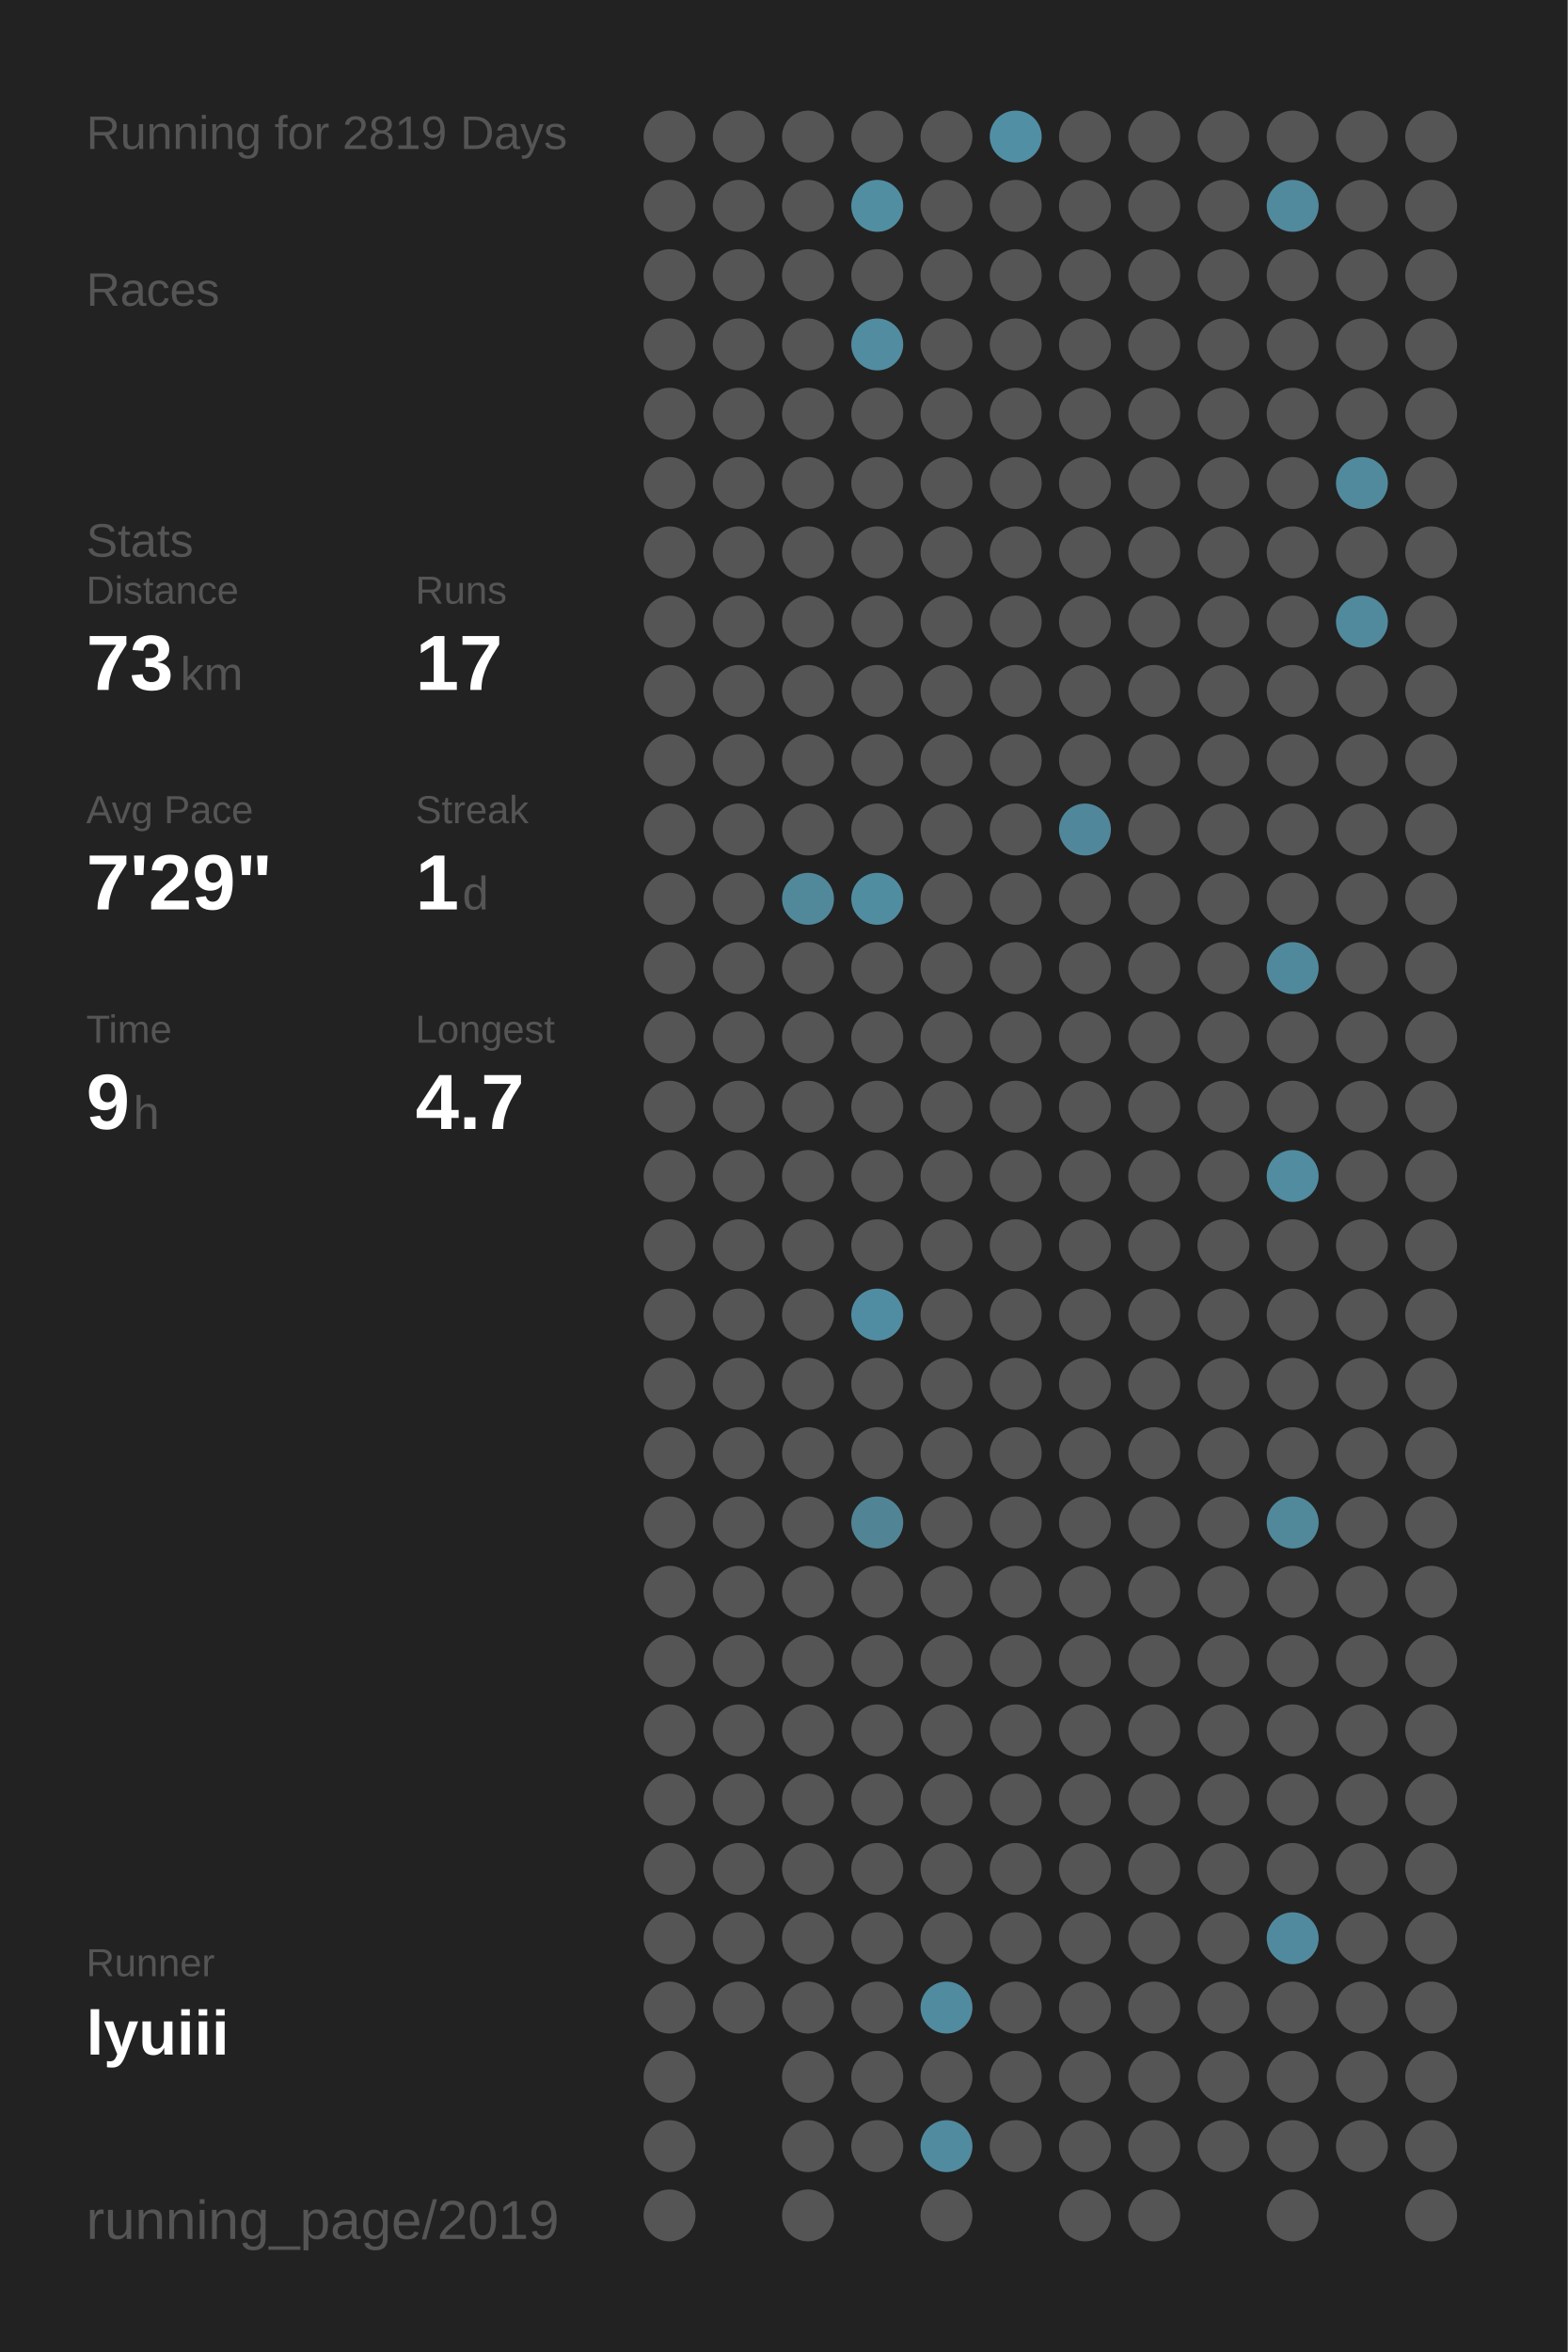
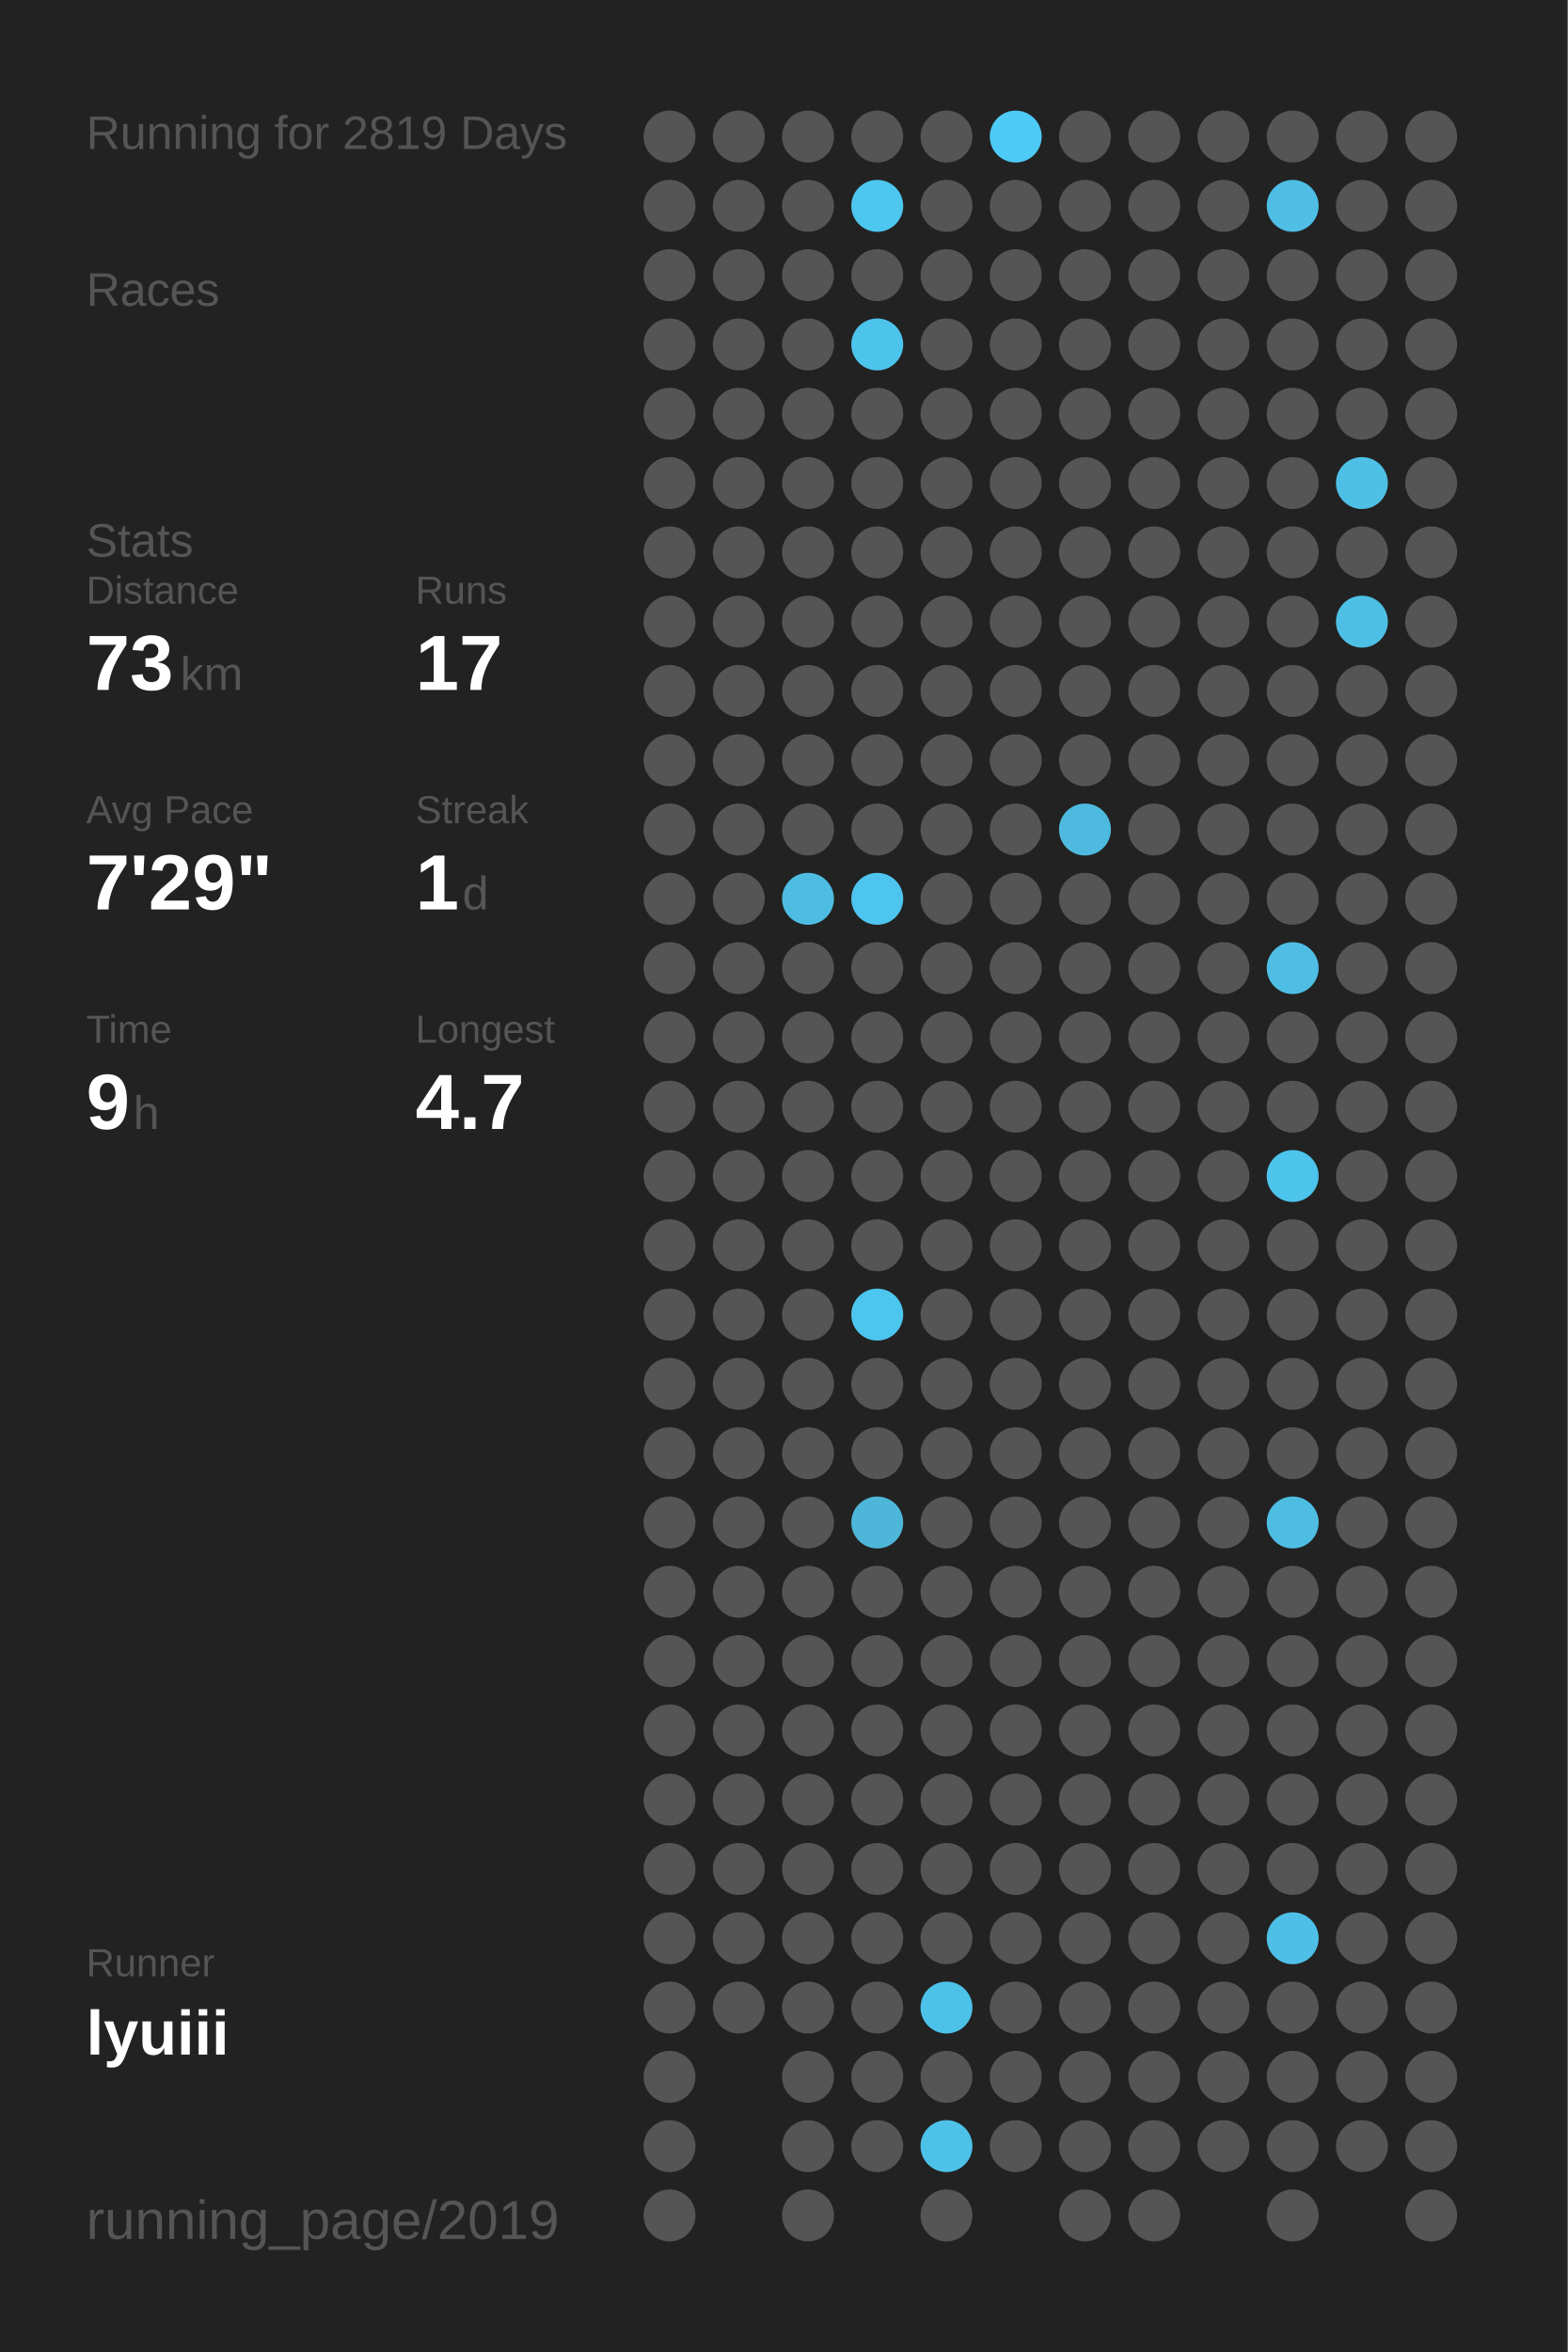
<svg xmlns="http://www.w3.org/2000/svg" baseProfile="full" height="300mm" version="1.1" viewBox="0,0,200,300" width="200mm">
  <defs />
  <rect fill="#222222" height="300" width="200" x="0" y="0" />
  <text fill="#555555" style="font-size:6px; font-family:Arial;" x="11" y="19">Running for 2819 Days</text>
  <text fill="#555555" style="font-size:6px; font-family:Arial;" x="11" y="39">Races</text>
  <text fill="#555555" style="font-size:6px; font-family:Arial;" x="11" y="71">Stats</text>
  <text fill="#555555" style="font-size:5px; font-family:Arial;" x="11" y="77">Distance</text>
  <text fill="#FFFFFF" style="font-size:10px; font-family:Arial; font-weight:bold;" x="11" y="88">73</text>
  <text fill="#555555" style="font-size:6px; font-family:Arial;" x="23" y="88">km</text>
  <text fill="#555555" style="font-size:5px; font-family:Arial;" x="53" y="77">Runs</text>
  <text fill="#FFFFFF" style="font-size:10px; font-family:Arial; font-weight:bold;" x="53" y="88">17</text>
  <text fill="#555555" style="font-size:5px; font-family:Arial;" x="11" y="105">Avg Pace</text>
  <text fill="#FFFFFF" style="font-size:10px; font-family:Arial; font-weight:bold;" x="11" y="116">7'29"</text>
  <text fill="#555555" style="font-size:5px; font-family:Arial;" x="53" y="105">Streak</text>
  <text fill="#FFFFFF" style="font-size:10px; font-family:Arial; font-weight:bold;" x="53" y="116">1</text>
  <text fill="#555555" style="font-size:6px; font-family:Arial;" x="59" y="116">d</text>
  <text fill="#555555" style="font-size:5px; font-family:Arial;" x="11" y="133">Time</text>
  <text fill="#FFFFFF" style="font-size:10px; font-family:Arial; font-weight:bold;" x="11" y="144">9</text>
  <text fill="#555555" style="font-size:6px; font-family:Arial;" x="17" y="144">h</text>
  <text fill="#555555" style="font-size:5px; font-family:Arial;" x="53" y="133">Longest</text>
  <text fill="#FFFFFF" style="font-size:10px; font-family:Arial; font-weight:bold;" x="53" y="144">4.7</text>
  <text fill="#555555" style="font-size:5px; font-family:Arial;" x="11" y="252.065">Runner</text>
  <text fill="#FFFFFF" style="font-size:8px; font-family:Arial; font-weight:bold;" x="11" y="262.065">lyuiii</text>
  <text fill="#555555" style="font-size:7px; font-family:Arial;" x="11" y="285.581">running_page/2019</text>
  <circle cx="85.417" cy="17.419" fill="#555555" r="3.312" />
  <circle cx="85.417" cy="26.258" fill="#555555" r="3.312" />
  <circle cx="85.417" cy="35.097" fill="#555555" r="3.312" />
  <circle cx="85.417" cy="43.935" fill="#555555" r="3.312" />
  <circle cx="85.417" cy="52.774" fill="#555555" r="3.312" />
  <circle cx="85.417" cy="61.613" fill="#555555" r="3.312" />
  <circle cx="85.417" cy="70.452" fill="#555555" r="3.312" />
  <circle cx="85.417" cy="79.29" fill="#555555" r="3.312" />
  <circle cx="85.417" cy="88.129" fill="#555555" r="3.312" />
  <circle cx="85.417" cy="96.968" fill="#555555" r="3.312" />
  <circle cx="85.417" cy="105.806" fill="#555555" r="3.312" />
  <circle cx="85.417" cy="114.645" fill="#555555" r="3.312" />
  <circle cx="85.417" cy="123.484" fill="#555555" r="3.312" />
  <circle cx="85.417" cy="132.323" fill="#555555" r="3.312" />
  <circle cx="85.417" cy="141.161" fill="#555555" r="3.312" />
  <circle cx="85.417" cy="150" fill="#555555" r="3.312" />
  <circle cx="85.417" cy="158.839" fill="#555555" r="3.312" />
  <circle cx="85.417" cy="167.677" fill="#555555" r="3.312" />
  <circle cx="85.417" cy="176.516" fill="#555555" r="3.312" />
  <circle cx="85.417" cy="185.355" fill="#555555" r="3.312" />
  <circle cx="85.417" cy="194.194" fill="#555555" r="3.312" />
  <circle cx="85.417" cy="203.032" fill="#555555" r="3.312" />
  <circle cx="85.417" cy="211.871" fill="#555555" r="3.312" />
  <circle cx="85.417" cy="220.71" fill="#555555" r="3.312" />
  <circle cx="85.417" cy="229.548" fill="#555555" r="3.312" />
  <circle cx="85.417" cy="238.387" fill="#555555" r="3.312" />
  <circle cx="85.417" cy="247.226" fill="#555555" r="3.312" />
  <circle cx="85.417" cy="256.065" fill="#555555" r="3.312" />
  <circle cx="85.417" cy="264.903" fill="#555555" r="3.312" />
  <circle cx="85.417" cy="273.742" fill="#555555" r="3.312" />
  <circle cx="85.417" cy="282.581" fill="#555555" r="3.312" />
  <circle cx="94.25" cy="17.419" fill="#555555" r="3.312" />
  <circle cx="94.25" cy="26.258" fill="#555555" r="3.312" />
  <circle cx="94.25" cy="35.097" fill="#555555" r="3.312" />
  <circle cx="94.25" cy="43.935" fill="#555555" r="3.312" />
  <circle cx="94.25" cy="52.774" fill="#555555" r="3.312" />
  <circle cx="94.25" cy="61.613" fill="#555555" r="3.312" />
  <circle cx="94.25" cy="70.452" fill="#555555" r="3.312" />
  <circle cx="94.25" cy="79.29" fill="#555555" r="3.312" />
  <circle cx="94.25" cy="88.129" fill="#555555" r="3.312" />
  <circle cx="94.25" cy="96.968" fill="#555555" r="3.312" />
  <circle cx="94.25" cy="105.806" fill="#555555" r="3.312" />
  <circle cx="94.25" cy="114.645" fill="#555555" r="3.312" />
  <circle cx="94.25" cy="123.484" fill="#555555" r="3.312" />
  <circle cx="94.25" cy="132.323" fill="#555555" r="3.312" />
  <circle cx="94.25" cy="141.161" fill="#555555" r="3.312" />
  <circle cx="94.25" cy="150" fill="#555555" r="3.312" />
  <circle cx="94.25" cy="158.839" fill="#555555" r="3.312" />
  <circle cx="94.25" cy="167.677" fill="#555555" r="3.312" />
  <circle cx="94.25" cy="176.516" fill="#555555" r="3.312" />
  <circle cx="94.25" cy="185.355" fill="#555555" r="3.312" />
  <circle cx="94.25" cy="194.194" fill="#555555" r="3.312" />
  <circle cx="94.25" cy="203.032" fill="#555555" r="3.312" />
  <circle cx="94.25" cy="211.871" fill="#555555" r="3.312" />
  <circle cx="94.25" cy="220.71" fill="#555555" r="3.312" />
  <circle cx="94.25" cy="229.548" fill="#555555" r="3.312" />
  <circle cx="94.25" cy="238.387" fill="#555555" r="3.312" />
  <circle cx="94.25" cy="247.226" fill="#555555" r="3.312" />
  <circle cx="94.25" cy="256.065" fill="#555555" r="3.312" />
  <circle cx="103.083" cy="17.419" fill="#555555" r="3.312" />
  <circle cx="103.083" cy="26.258" fill="#555555" r="3.312" />
  <circle cx="103.083" cy="35.097" fill="#555555" r="3.312" />
  <circle cx="103.083" cy="43.935" fill="#555555" r="3.312" />
  <circle cx="103.083" cy="52.774" fill="#555555" r="3.312" />
  <circle cx="103.083" cy="61.613" fill="#555555" r="3.312" />
  <circle cx="103.083" cy="70.452" fill="#555555" r="3.312" />
  <circle cx="103.083" cy="79.29" fill="#555555" r="3.312" />
  <circle cx="103.083" cy="88.129" fill="#555555" r="3.312" />
  <circle cx="103.083" cy="96.968" fill="#555555" r="3.312" />
  <circle cx="103.083" cy="105.806" fill="#555555" r="3.312" />
-   <circle cx="103.083" cy="114.645" fill="#51899b" r="3.312" />
+   <circle cx="103.083" cy="114.645" fill="#4ebde2" r="3.312" />
  <circle cx="103.083" cy="123.484" fill="#555555" r="3.312" />
  <circle cx="103.083" cy="132.323" fill="#555555" r="3.312" />
  <circle cx="103.083" cy="141.161" fill="#555555" r="3.312" />
  <circle cx="103.083" cy="150" fill="#555555" r="3.312" />
  <circle cx="103.083" cy="158.839" fill="#555555" r="3.312" />
  <circle cx="103.083" cy="167.677" fill="#555555" r="3.312" />
  <circle cx="103.083" cy="176.516" fill="#555555" r="3.312" />
  <circle cx="103.083" cy="185.355" fill="#555555" r="3.312" />
  <circle cx="103.083" cy="194.194" fill="#555555" r="3.312" />
  <circle cx="103.083" cy="203.032" fill="#555555" r="3.312" />
  <circle cx="103.083" cy="211.871" fill="#555555" r="3.312" />
  <circle cx="103.083" cy="220.71" fill="#555555" r="3.312" />
  <circle cx="103.083" cy="229.548" fill="#555555" r="3.312" />
  <circle cx="103.083" cy="238.387" fill="#555555" r="3.312" />
  <circle cx="103.083" cy="247.226" fill="#555555" r="3.312" />
  <circle cx="103.083" cy="256.065" fill="#555555" r="3.312" />
  <circle cx="103.083" cy="264.903" fill="#555555" r="3.312" />
  <circle cx="103.083" cy="273.742" fill="#555555" r="3.312" />
  <circle cx="103.083" cy="282.581" fill="#555555" r="3.312" />
  <circle cx="111.917" cy="17.419" fill="#555555" r="3.312" />
-   <circle cx="111.917" cy="26.258" fill="#518ea2" r="3.312" />
+   <circle cx="111.917" cy="26.258" fill="#4dc7f0" r="3.312" />
  <circle cx="111.917" cy="35.097" fill="#555555" r="3.312" />
-   <circle cx="111.917" cy="43.935" fill="#518ca0" r="3.312" />
+   <circle cx="111.917" cy="43.935" fill="#4dc4ec" r="3.312" />
  <circle cx="111.917" cy="52.774" fill="#555555" r="3.312" />
  <circle cx="111.917" cy="61.613" fill="#555555" r="3.312" />
  <circle cx="111.917" cy="70.452" fill="#555555" r="3.312" />
  <circle cx="111.917" cy="79.29" fill="#555555" r="3.312" />
  <circle cx="111.917" cy="88.129" fill="#555555" r="3.312" />
  <circle cx="111.917" cy="96.968" fill="#555555" r="3.312" />
  <circle cx="111.917" cy="105.806" fill="#555555" r="3.312" />
-   <circle cx="111.917" cy="114.645" fill="#518da1" r="3.312" />
+   <circle cx="111.917" cy="114.645" fill="#4dc5ee" r="3.312" />
  <circle cx="111.917" cy="123.484" fill="#555555" r="3.312" />
  <circle cx="111.917" cy="132.323" fill="#555555" r="3.312" />
  <circle cx="111.917" cy="141.161" fill="#555555" r="3.312" />
  <circle cx="111.917" cy="150" fill="#555555" r="3.312" />
  <circle cx="111.917" cy="158.839" fill="#555555" r="3.312" />
-   <circle cx="111.917" cy="167.677" fill="#518da2" r="3.312" />
+   <circle cx="111.917" cy="167.677" fill="#4dc6ef" r="3.312" />
  <circle cx="111.917" cy="176.516" fill="#555555" r="3.312" />
  <circle cx="111.917" cy="185.355" fill="#555555" r="3.312" />
-   <circle cx="111.917" cy="194.194" fill="#518596" r="3.312" />
+   <circle cx="111.917" cy="194.194" fill="#4eb6d8" r="3.312" />
  <circle cx="111.917" cy="203.032" fill="#555555" r="3.312" />
  <circle cx="111.917" cy="211.871" fill="#555555" r="3.312" />
  <circle cx="111.917" cy="220.71" fill="#555555" r="3.312" />
  <circle cx="111.917" cy="229.548" fill="#555555" r="3.312" />
  <circle cx="111.917" cy="238.387" fill="#555555" r="3.312" />
  <circle cx="111.917" cy="247.226" fill="#555555" r="3.312" />
  <circle cx="111.917" cy="256.065" fill="#555555" r="3.312" />
  <circle cx="111.917" cy="264.903" fill="#555555" r="3.312" />
  <circle cx="111.917" cy="273.742" fill="#555555" r="3.312" />
  <circle cx="120.75" cy="17.419" fill="#555555" r="3.312" />
  <circle cx="120.75" cy="26.258" fill="#555555" r="3.312" />
  <circle cx="120.75" cy="35.097" fill="#555555" r="3.312" />
  <circle cx="120.75" cy="43.935" fill="#555555" r="3.312" />
  <circle cx="120.75" cy="52.774" fill="#555555" r="3.312" />
  <circle cx="120.75" cy="61.613" fill="#555555" r="3.312" />
  <circle cx="120.75" cy="70.452" fill="#555555" r="3.312" />
  <circle cx="120.75" cy="79.29" fill="#555555" r="3.312" />
  <circle cx="120.75" cy="88.129" fill="#555555" r="3.312" />
  <circle cx="120.75" cy="96.968" fill="#555555" r="3.312" />
  <circle cx="120.75" cy="105.806" fill="#555555" r="3.312" />
  <circle cx="120.75" cy="114.645" fill="#555555" r="3.312" />
  <circle cx="120.75" cy="123.484" fill="#555555" r="3.312" />
  <circle cx="120.75" cy="132.323" fill="#555555" r="3.312" />
  <circle cx="120.75" cy="141.161" fill="#555555" r="3.312" />
  <circle cx="120.75" cy="150" fill="#555555" r="3.312" />
  <circle cx="120.75" cy="158.839" fill="#555555" r="3.312" />
  <circle cx="120.75" cy="167.677" fill="#555555" r="3.312" />
  <circle cx="120.75" cy="176.516" fill="#555555" r="3.312" />
  <circle cx="120.75" cy="185.355" fill="#555555" r="3.312" />
  <circle cx="120.75" cy="194.194" fill="#555555" r="3.312" />
  <circle cx="120.75" cy="203.032" fill="#555555" r="3.312" />
  <circle cx="120.75" cy="211.871" fill="#555555" r="3.312" />
  <circle cx="120.75" cy="220.71" fill="#555555" r="3.312" />
  <circle cx="120.75" cy="229.548" fill="#555555" r="3.312" />
  <circle cx="120.75" cy="238.387" fill="#555555" r="3.312" />
  <circle cx="120.75" cy="247.226" fill="#555555" r="3.312" />
-   <circle cx="120.75" cy="256.065" fill="#518b9f" r="3.312" />
+   <circle cx="120.75" cy="256.065" fill="#4dc2e9" r="3.312" />
  <circle cx="120.75" cy="264.903" fill="#555555" r="3.312" />
-   <circle cx="120.75" cy="273.742" fill="#518b9f" r="3.312" />
+   <circle cx="120.75" cy="273.742" fill="#4ec1e9" r="3.312" />
  <circle cx="120.75" cy="282.581" fill="#555555" r="3.312" />
-   <circle cx="129.583" cy="17.419" fill="#518fa5" r="3.312" />
+   <circle cx="129.583" cy="17.419" fill="#4dcaf5" r="3.312" />
  <circle cx="129.583" cy="26.258" fill="#555555" r="3.312" />
  <circle cx="129.583" cy="35.097" fill="#555555" r="3.312" />
  <circle cx="129.583" cy="43.935" fill="#555555" r="3.312" />
  <circle cx="129.583" cy="52.774" fill="#555555" r="3.312" />
  <circle cx="129.583" cy="61.613" fill="#555555" r="3.312" />
  <circle cx="129.583" cy="70.452" fill="#555555" r="3.312" />
  <circle cx="129.583" cy="79.29" fill="#555555" r="3.312" />
  <circle cx="129.583" cy="88.129" fill="#555555" r="3.312" />
  <circle cx="129.583" cy="96.968" fill="#555555" r="3.312" />
  <circle cx="129.583" cy="105.806" fill="#555555" r="3.312" />
  <circle cx="129.583" cy="114.645" fill="#555555" r="3.312" />
  <circle cx="129.583" cy="123.484" fill="#555555" r="3.312" />
  <circle cx="129.583" cy="132.323" fill="#555555" r="3.312" />
  <circle cx="129.583" cy="141.161" fill="#555555" r="3.312" />
  <circle cx="129.583" cy="150" fill="#555555" r="3.312" />
  <circle cx="129.583" cy="158.839" fill="#555555" r="3.312" />
  <circle cx="129.583" cy="167.677" fill="#555555" r="3.312" />
  <circle cx="129.583" cy="176.516" fill="#555555" r="3.312" />
  <circle cx="129.583" cy="185.355" fill="#555555" r="3.312" />
  <circle cx="129.583" cy="194.194" fill="#555555" r="3.312" />
  <circle cx="129.583" cy="203.032" fill="#555555" r="3.312" />
  <circle cx="129.583" cy="211.871" fill="#555555" r="3.312" />
  <circle cx="129.583" cy="220.71" fill="#555555" r="3.312" />
  <circle cx="129.583" cy="229.548" fill="#555555" r="3.312" />
  <circle cx="129.583" cy="238.387" fill="#555555" r="3.312" />
  <circle cx="129.583" cy="247.226" fill="#555555" r="3.312" />
  <circle cx="129.583" cy="256.065" fill="#555555" r="3.312" />
  <circle cx="129.583" cy="264.903" fill="#555555" r="3.312" />
  <circle cx="129.583" cy="273.742" fill="#555555" r="3.312" />
  <circle cx="138.417" cy="17.419" fill="#555555" r="3.312" />
  <circle cx="138.417" cy="26.258" fill="#555555" r="3.312" />
  <circle cx="138.417" cy="35.097" fill="#555555" r="3.312" />
  <circle cx="138.417" cy="43.935" fill="#555555" r="3.312" />
  <circle cx="138.417" cy="52.774" fill="#555555" r="3.312" />
  <circle cx="138.417" cy="61.613" fill="#555555" r="3.312" />
  <circle cx="138.417" cy="70.452" fill="#555555" r="3.312" />
  <circle cx="138.417" cy="79.29" fill="#555555" r="3.312" />
  <circle cx="138.417" cy="88.129" fill="#555555" r="3.312" />
  <circle cx="138.417" cy="96.968" fill="#555555" r="3.312" />
-   <circle cx="138.417" cy="105.806" fill="#51879a" r="3.312" />
+   <circle cx="138.417" cy="105.806" fill="#4ebadf" r="3.312" />
  <circle cx="138.417" cy="114.645" fill="#555555" r="3.312" />
  <circle cx="138.417" cy="123.484" fill="#555555" r="3.312" />
  <circle cx="138.417" cy="132.323" fill="#555555" r="3.312" />
  <circle cx="138.417" cy="141.161" fill="#555555" r="3.312" />
  <circle cx="138.417" cy="150" fill="#555555" r="3.312" />
  <circle cx="138.417" cy="158.839" fill="#555555" r="3.312" />
  <circle cx="138.417" cy="167.677" fill="#555555" r="3.312" />
  <circle cx="138.417" cy="176.516" fill="#555555" r="3.312" />
  <circle cx="138.417" cy="185.355" fill="#555555" r="3.312" />
  <circle cx="138.417" cy="194.194" fill="#555555" r="3.312" />
  <circle cx="138.417" cy="203.032" fill="#555555" r="3.312" />
  <circle cx="138.417" cy="211.871" fill="#555555" r="3.312" />
  <circle cx="138.417" cy="220.71" fill="#555555" r="3.312" />
  <circle cx="138.417" cy="229.548" fill="#555555" r="3.312" />
  <circle cx="138.417" cy="238.387" fill="#555555" r="3.312" />
  <circle cx="138.417" cy="247.226" fill="#555555" r="3.312" />
  <circle cx="138.417" cy="256.065" fill="#555555" r="3.312" />
  <circle cx="138.417" cy="264.903" fill="#555555" r="3.312" />
  <circle cx="138.417" cy="273.742" fill="#555555" r="3.312" />
  <circle cx="138.417" cy="282.581" fill="#555555" r="3.312" />
  <circle cx="147.25" cy="17.419" fill="#555555" r="3.312" />
  <circle cx="147.25" cy="26.258" fill="#555555" r="3.312" />
  <circle cx="147.25" cy="35.097" fill="#555555" r="3.312" />
  <circle cx="147.25" cy="43.935" fill="#555555" r="3.312" />
  <circle cx="147.25" cy="52.774" fill="#555555" r="3.312" />
  <circle cx="147.25" cy="61.613" fill="#555555" r="3.312" />
  <circle cx="147.25" cy="70.452" fill="#555555" r="3.312" />
  <circle cx="147.25" cy="79.29" fill="#555555" r="3.312" />
  <circle cx="147.25" cy="88.129" fill="#555555" r="3.312" />
  <circle cx="147.25" cy="96.968" fill="#555555" r="3.312" />
  <circle cx="147.25" cy="105.806" fill="#555555" r="3.312" />
  <circle cx="147.25" cy="114.645" fill="#555555" r="3.312" />
  <circle cx="147.25" cy="123.484" fill="#555555" r="3.312" />
  <circle cx="147.25" cy="132.323" fill="#555555" r="3.312" />
  <circle cx="147.25" cy="141.161" fill="#555555" r="3.312" />
  <circle cx="147.25" cy="150" fill="#555555" r="3.312" />
  <circle cx="147.25" cy="158.839" fill="#555555" r="3.312" />
  <circle cx="147.25" cy="167.677" fill="#555555" r="3.312" />
  <circle cx="147.25" cy="176.516" fill="#555555" r="3.312" />
  <circle cx="147.25" cy="185.355" fill="#555555" r="3.312" />
  <circle cx="147.25" cy="194.194" fill="#555555" r="3.312" />
  <circle cx="147.25" cy="203.032" fill="#555555" r="3.312" />
  <circle cx="147.25" cy="211.871" fill="#555555" r="3.312" />
  <circle cx="147.25" cy="220.71" fill="#555555" r="3.312" />
  <circle cx="147.25" cy="229.548" fill="#555555" r="3.312" />
  <circle cx="147.25" cy="238.387" fill="#555555" r="3.312" />
  <circle cx="147.25" cy="247.226" fill="#555555" r="3.312" />
  <circle cx="147.25" cy="256.065" fill="#555555" r="3.312" />
  <circle cx="147.25" cy="264.903" fill="#555555" r="3.312" />
  <circle cx="147.25" cy="273.742" fill="#555555" r="3.312" />
  <circle cx="147.25" cy="282.581" fill="#555555" r="3.312" />
  <circle cx="156.083" cy="17.419" fill="#555555" r="3.312" />
  <circle cx="156.083" cy="26.258" fill="#555555" r="3.312" />
  <circle cx="156.083" cy="35.097" fill="#555555" r="3.312" />
  <circle cx="156.083" cy="43.935" fill="#555555" r="3.312" />
  <circle cx="156.083" cy="52.774" fill="#555555" r="3.312" />
  <circle cx="156.083" cy="61.613" fill="#555555" r="3.312" />
  <circle cx="156.083" cy="70.452" fill="#555555" r="3.312" />
  <circle cx="156.083" cy="79.29" fill="#555555" r="3.312" />
  <circle cx="156.083" cy="88.129" fill="#555555" r="3.312" />
  <circle cx="156.083" cy="96.968" fill="#555555" r="3.312" />
  <circle cx="156.083" cy="105.806" fill="#555555" r="3.312" />
  <circle cx="156.083" cy="114.645" fill="#555555" r="3.312" />
  <circle cx="156.083" cy="123.484" fill="#555555" r="3.312" />
  <circle cx="156.083" cy="132.323" fill="#555555" r="3.312" />
  <circle cx="156.083" cy="141.161" fill="#555555" r="3.312" />
  <circle cx="156.083" cy="150" fill="#555555" r="3.312" />
  <circle cx="156.083" cy="158.839" fill="#555555" r="3.312" />
  <circle cx="156.083" cy="167.677" fill="#555555" r="3.312" />
  <circle cx="156.083" cy="176.516" fill="#555555" r="3.312" />
  <circle cx="156.083" cy="185.355" fill="#555555" r="3.312" />
  <circle cx="156.083" cy="194.194" fill="#555555" r="3.312" />
  <circle cx="156.083" cy="203.032" fill="#555555" r="3.312" />
  <circle cx="156.083" cy="211.871" fill="#555555" r="3.312" />
  <circle cx="156.083" cy="220.71" fill="#555555" r="3.312" />
  <circle cx="156.083" cy="229.548" fill="#555555" r="3.312" />
  <circle cx="156.083" cy="238.387" fill="#555555" r="3.312" />
  <circle cx="156.083" cy="247.226" fill="#555555" r="3.312" />
  <circle cx="156.083" cy="256.065" fill="#555555" r="3.312" />
  <circle cx="156.083" cy="264.903" fill="#555555" r="3.312" />
  <circle cx="156.083" cy="273.742" fill="#555555" r="3.312" />
  <circle cx="164.917" cy="17.419" fill="#555555" r="3.312" />
-   <circle cx="164.917" cy="26.258" fill="#51899d" r="3.312" />
+   <circle cx="164.917" cy="26.258" fill="#4ebee5" r="3.312" />
  <circle cx="164.917" cy="35.097" fill="#555555" r="3.312" />
  <circle cx="164.917" cy="43.935" fill="#555555" r="3.312" />
  <circle cx="164.917" cy="52.774" fill="#555555" r="3.312" />
  <circle cx="164.917" cy="61.613" fill="#555555" r="3.312" />
  <circle cx="164.917" cy="70.452" fill="#555555" r="3.312" />
  <circle cx="164.917" cy="79.29" fill="#555555" r="3.312" />
  <circle cx="164.917" cy="88.129" fill="#555555" r="3.312" />
  <circle cx="164.917" cy="96.968" fill="#555555" r="3.312" />
  <circle cx="164.917" cy="105.806" fill="#555555" r="3.312" />
  <circle cx="164.917" cy="114.645" fill="#555555" r="3.312" />
-   <circle cx="164.917" cy="123.484" fill="#51899c" r="3.312" />
+   <circle cx="164.917" cy="123.484" fill="#4ebee4" r="3.312" />
  <circle cx="164.917" cy="132.323" fill="#555555" r="3.312" />
  <circle cx="164.917" cy="141.161" fill="#555555" r="3.312" />
-   <circle cx="164.917" cy="150" fill="#518ca0" r="3.312" />
+   <circle cx="164.917" cy="150" fill="#4dc4ec" r="3.312" />
  <circle cx="164.917" cy="158.839" fill="#555555" r="3.312" />
  <circle cx="164.917" cy="167.677" fill="#555555" r="3.312" />
  <circle cx="164.917" cy="176.516" fill="#555555" r="3.312" />
  <circle cx="164.917" cy="185.355" fill="#555555" r="3.312" />
-   <circle cx="164.917" cy="194.194" fill="#51899b" r="3.312" />
+   <circle cx="164.917" cy="194.194" fill="#4ebde2" r="3.312" />
  <circle cx="164.917" cy="203.032" fill="#555555" r="3.312" />
  <circle cx="164.917" cy="211.871" fill="#555555" r="3.312" />
  <circle cx="164.917" cy="220.71" fill="#555555" r="3.312" />
  <circle cx="164.917" cy="229.548" fill="#555555" r="3.312" />
  <circle cx="164.917" cy="238.387" fill="#555555" r="3.312" />
-   <circle cx="164.917" cy="247.226" fill="#518a9e" r="3.312" />
+   <circle cx="164.917" cy="247.226" fill="#4ec0e7" r="3.312" />
  <circle cx="164.917" cy="256.065" fill="#555555" r="3.312" />
  <circle cx="164.917" cy="264.903" fill="#555555" r="3.312" />
  <circle cx="164.917" cy="273.742" fill="#555555" r="3.312" />
  <circle cx="164.917" cy="282.581" fill="#555555" r="3.312" />
  <circle cx="173.75" cy="17.419" fill="#555555" r="3.312" />
  <circle cx="173.75" cy="26.258" fill="#555555" r="3.312" />
  <circle cx="173.75" cy="35.097" fill="#555555" r="3.312" />
  <circle cx="173.75" cy="43.935" fill="#555555" r="3.312" />
  <circle cx="173.75" cy="52.774" fill="#555555" r="3.312" />
-   <circle cx="173.75" cy="61.613" fill="#518a9d" r="3.312" />
+   <circle cx="173.75" cy="61.613" fill="#4ec0e6" r="3.312" />
  <circle cx="173.75" cy="70.452" fill="#555555" r="3.312" />
-   <circle cx="173.75" cy="79.29" fill="#518a9d" r="3.312" />
+   <circle cx="173.75" cy="79.29" fill="#4ec0e6" r="3.312" />
  <circle cx="173.75" cy="88.129" fill="#555555" r="3.312" />
  <circle cx="173.75" cy="96.968" fill="#555555" r="3.312" />
  <circle cx="173.75" cy="105.806" fill="#555555" r="3.312" />
  <circle cx="173.75" cy="114.645" fill="#555555" r="3.312" />
  <circle cx="173.75" cy="123.484" fill="#555555" r="3.312" />
  <circle cx="173.75" cy="132.323" fill="#555555" r="3.312" />
  <circle cx="173.75" cy="141.161" fill="#555555" r="3.312" />
  <circle cx="173.75" cy="150" fill="#555555" r="3.312" />
  <circle cx="173.75" cy="158.839" fill="#555555" r="3.312" />
  <circle cx="173.75" cy="167.677" fill="#555555" r="3.312" />
  <circle cx="173.75" cy="176.516" fill="#555555" r="3.312" />
  <circle cx="173.75" cy="185.355" fill="#555555" r="3.312" />
  <circle cx="173.75" cy="194.194" fill="#555555" r="3.312" />
  <circle cx="173.75" cy="203.032" fill="#555555" r="3.312" />
  <circle cx="173.75" cy="211.871" fill="#555555" r="3.312" />
  <circle cx="173.75" cy="220.71" fill="#555555" r="3.312" />
  <circle cx="173.75" cy="229.548" fill="#555555" r="3.312" />
  <circle cx="173.75" cy="238.387" fill="#555555" r="3.312" />
  <circle cx="173.75" cy="247.226" fill="#555555" r="3.312" />
  <circle cx="173.75" cy="256.065" fill="#555555" r="3.312" />
  <circle cx="173.75" cy="264.903" fill="#555555" r="3.312" />
  <circle cx="173.75" cy="273.742" fill="#555555" r="3.312" />
  <circle cx="182.583" cy="17.419" fill="#555555" r="3.312" />
  <circle cx="182.583" cy="26.258" fill="#555555" r="3.312" />
  <circle cx="182.583" cy="35.097" fill="#555555" r="3.312" />
  <circle cx="182.583" cy="43.935" fill="#555555" r="3.312" />
  <circle cx="182.583" cy="52.774" fill="#555555" r="3.312" />
  <circle cx="182.583" cy="61.613" fill="#555555" r="3.312" />
  <circle cx="182.583" cy="70.452" fill="#555555" r="3.312" />
  <circle cx="182.583" cy="79.29" fill="#555555" r="3.312" />
  <circle cx="182.583" cy="88.129" fill="#555555" r="3.312" />
  <circle cx="182.583" cy="96.968" fill="#555555" r="3.312" />
  <circle cx="182.583" cy="105.806" fill="#555555" r="3.312" />
  <circle cx="182.583" cy="114.645" fill="#555555" r="3.312" />
  <circle cx="182.583" cy="123.484" fill="#555555" r="3.312" />
  <circle cx="182.583" cy="132.323" fill="#555555" r="3.312" />
  <circle cx="182.583" cy="141.161" fill="#555555" r="3.312" />
  <circle cx="182.583" cy="150" fill="#555555" r="3.312" />
  <circle cx="182.583" cy="158.839" fill="#555555" r="3.312" />
  <circle cx="182.583" cy="167.677" fill="#555555" r="3.312" />
  <circle cx="182.583" cy="176.516" fill="#555555" r="3.312" />
  <circle cx="182.583" cy="185.355" fill="#555555" r="3.312" />
  <circle cx="182.583" cy="194.194" fill="#555555" r="3.312" />
  <circle cx="182.583" cy="203.032" fill="#555555" r="3.312" />
  <circle cx="182.583" cy="211.871" fill="#555555" r="3.312" />
  <circle cx="182.583" cy="220.71" fill="#555555" r="3.312" />
  <circle cx="182.583" cy="229.548" fill="#555555" r="3.312" />
  <circle cx="182.583" cy="238.387" fill="#555555" r="3.312" />
  <circle cx="182.583" cy="247.226" fill="#555555" r="3.312" />
  <circle cx="182.583" cy="256.065" fill="#555555" r="3.312" />
  <circle cx="182.583" cy="264.903" fill="#555555" r="3.312" />
  <circle cx="182.583" cy="273.742" fill="#555555" r="3.312" />
  <circle cx="182.583" cy="282.581" fill="#555555" r="3.312" />
</svg>
